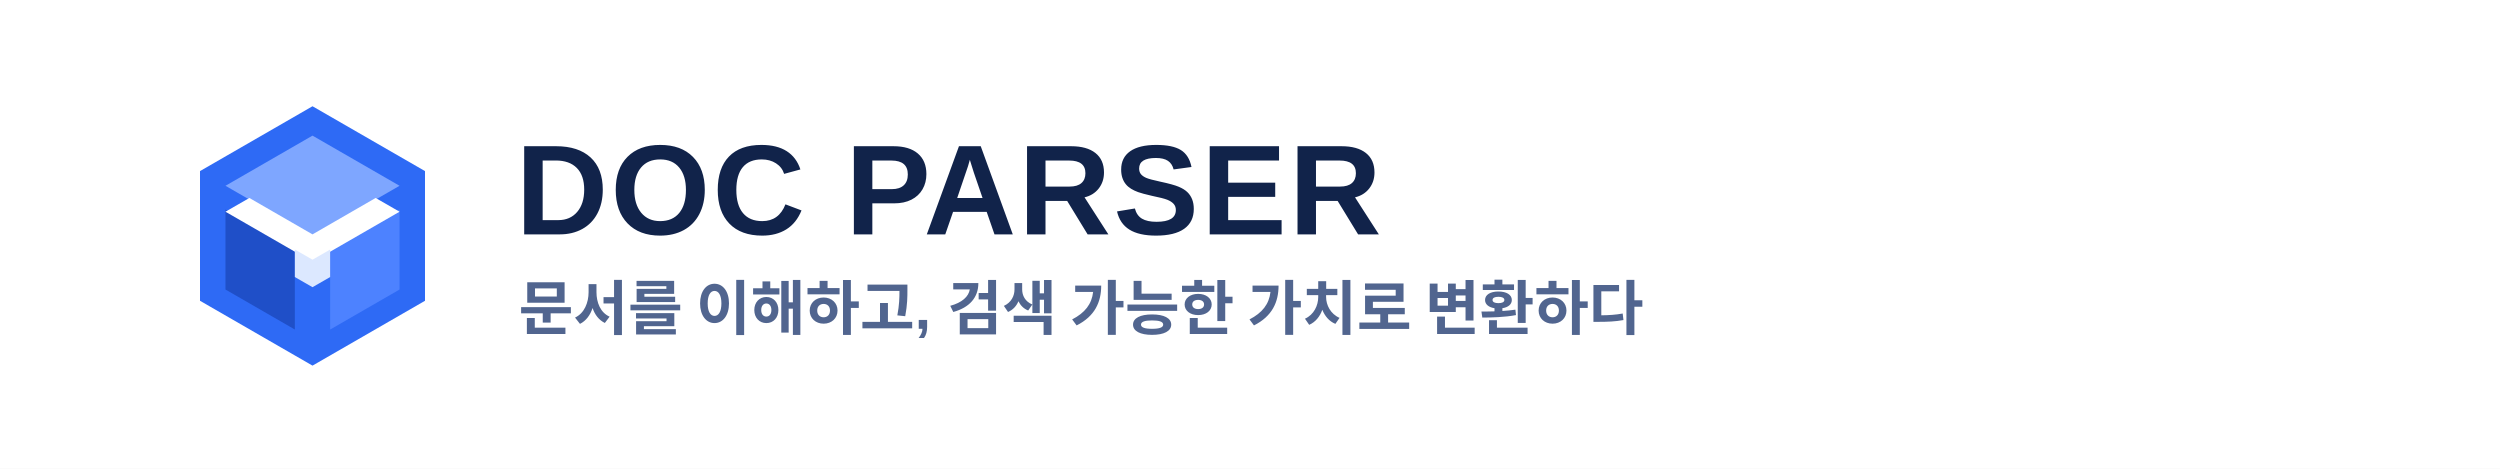
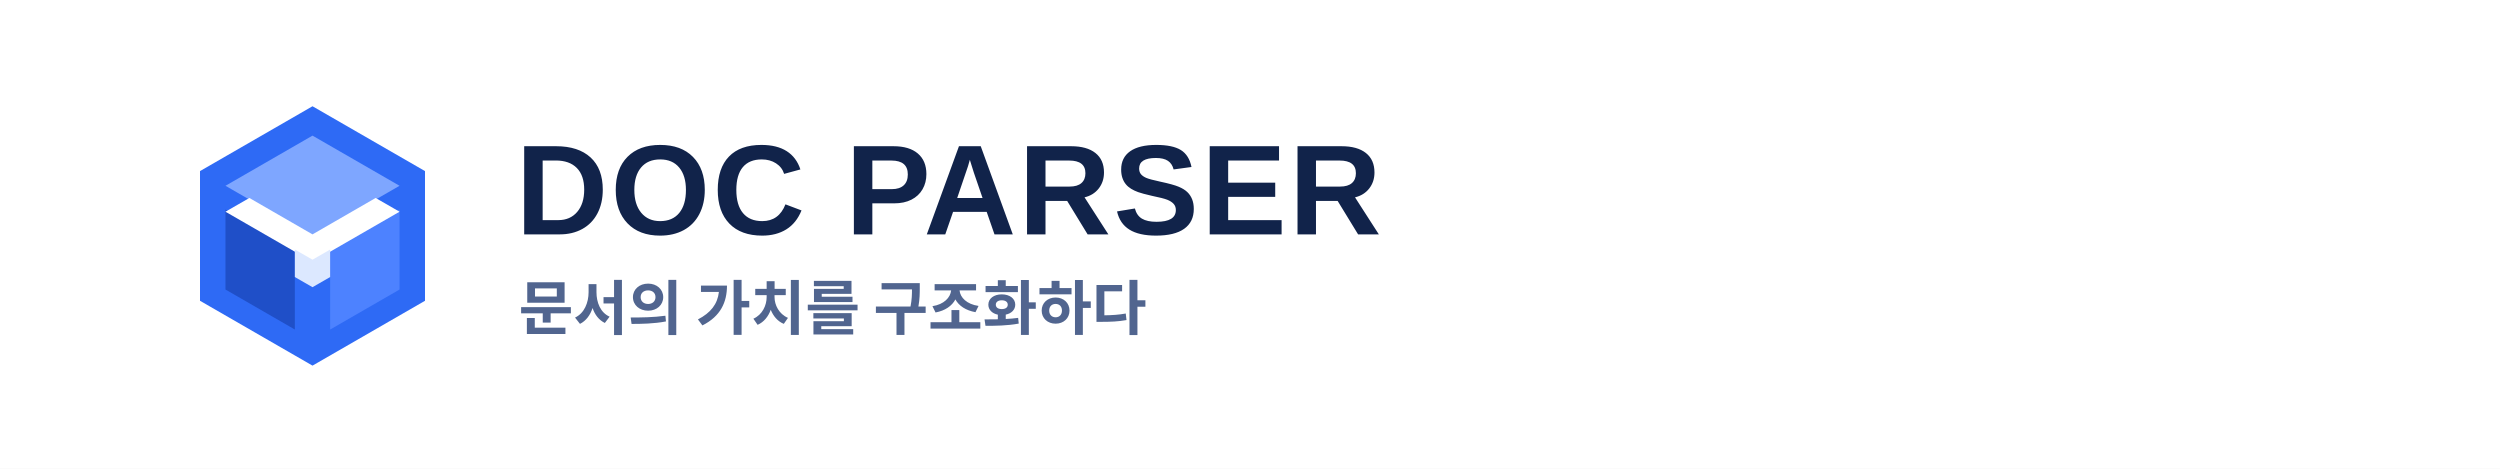
<svg xmlns="http://www.w3.org/2000/svg" width="1600" height="300" viewBox="0 0 1600 300" fill="none">
  <rect width="1600" height="300" fill="#ffffff" />
  <g transform="translate(118 68)">
    <path d="M82 0 154 41.5v83L82 166 10 124.5v-83L82 0Z" fill="#2E6AF5" />
    <path d="M82 18.8 137.7 50.9 82 83 26.3 50.9 82 18.8Z" fill="#7EA6FF" />
    <path d="M26.3 66.1 70.7 91.7v51.2L26.3 117.3V66.1Z" fill="#1F4FC8" />
    <path d="M137.7 66.1 93.3 91.7v51.2l44.4-25.6V66.1Z" fill="#4D82FF" />
    <path d="M41.6 58.7 82 82l40.4-23.3 15.3 8.8L82 99.6 26.3 67.5l15.3-8.8Z" fill="#ffffff" />
    <path d="M70.7 91.7 82 98.2l11.3-6.5v17.6L82 115.8l-11.3-6.5V91.7Z" fill="#DCE8FF" />
  </g>
  <g transform="translate(330 75)">
    <text x="0" y="75" fill="#11234A" font-family="Pretendard, Arial, sans-serif" font-size="82" font-weight="900" letter-spacing="1.5">DOC PARSER</text>
-     <text x="2" y="136" fill="#51658F" font-family="Pretendard, Arial, sans-serif" font-size="38" font-weight="700">문서를 이해하고, 검색 가능한 가치로 변환하다</text>
+     <text x="2" y="136" fill="#51658F" font-family="Pretendard, Arial, sans-serif" font-size="38" font-weight="700">문서의 가치를 구조화하다</text>
  </g>
</svg>
